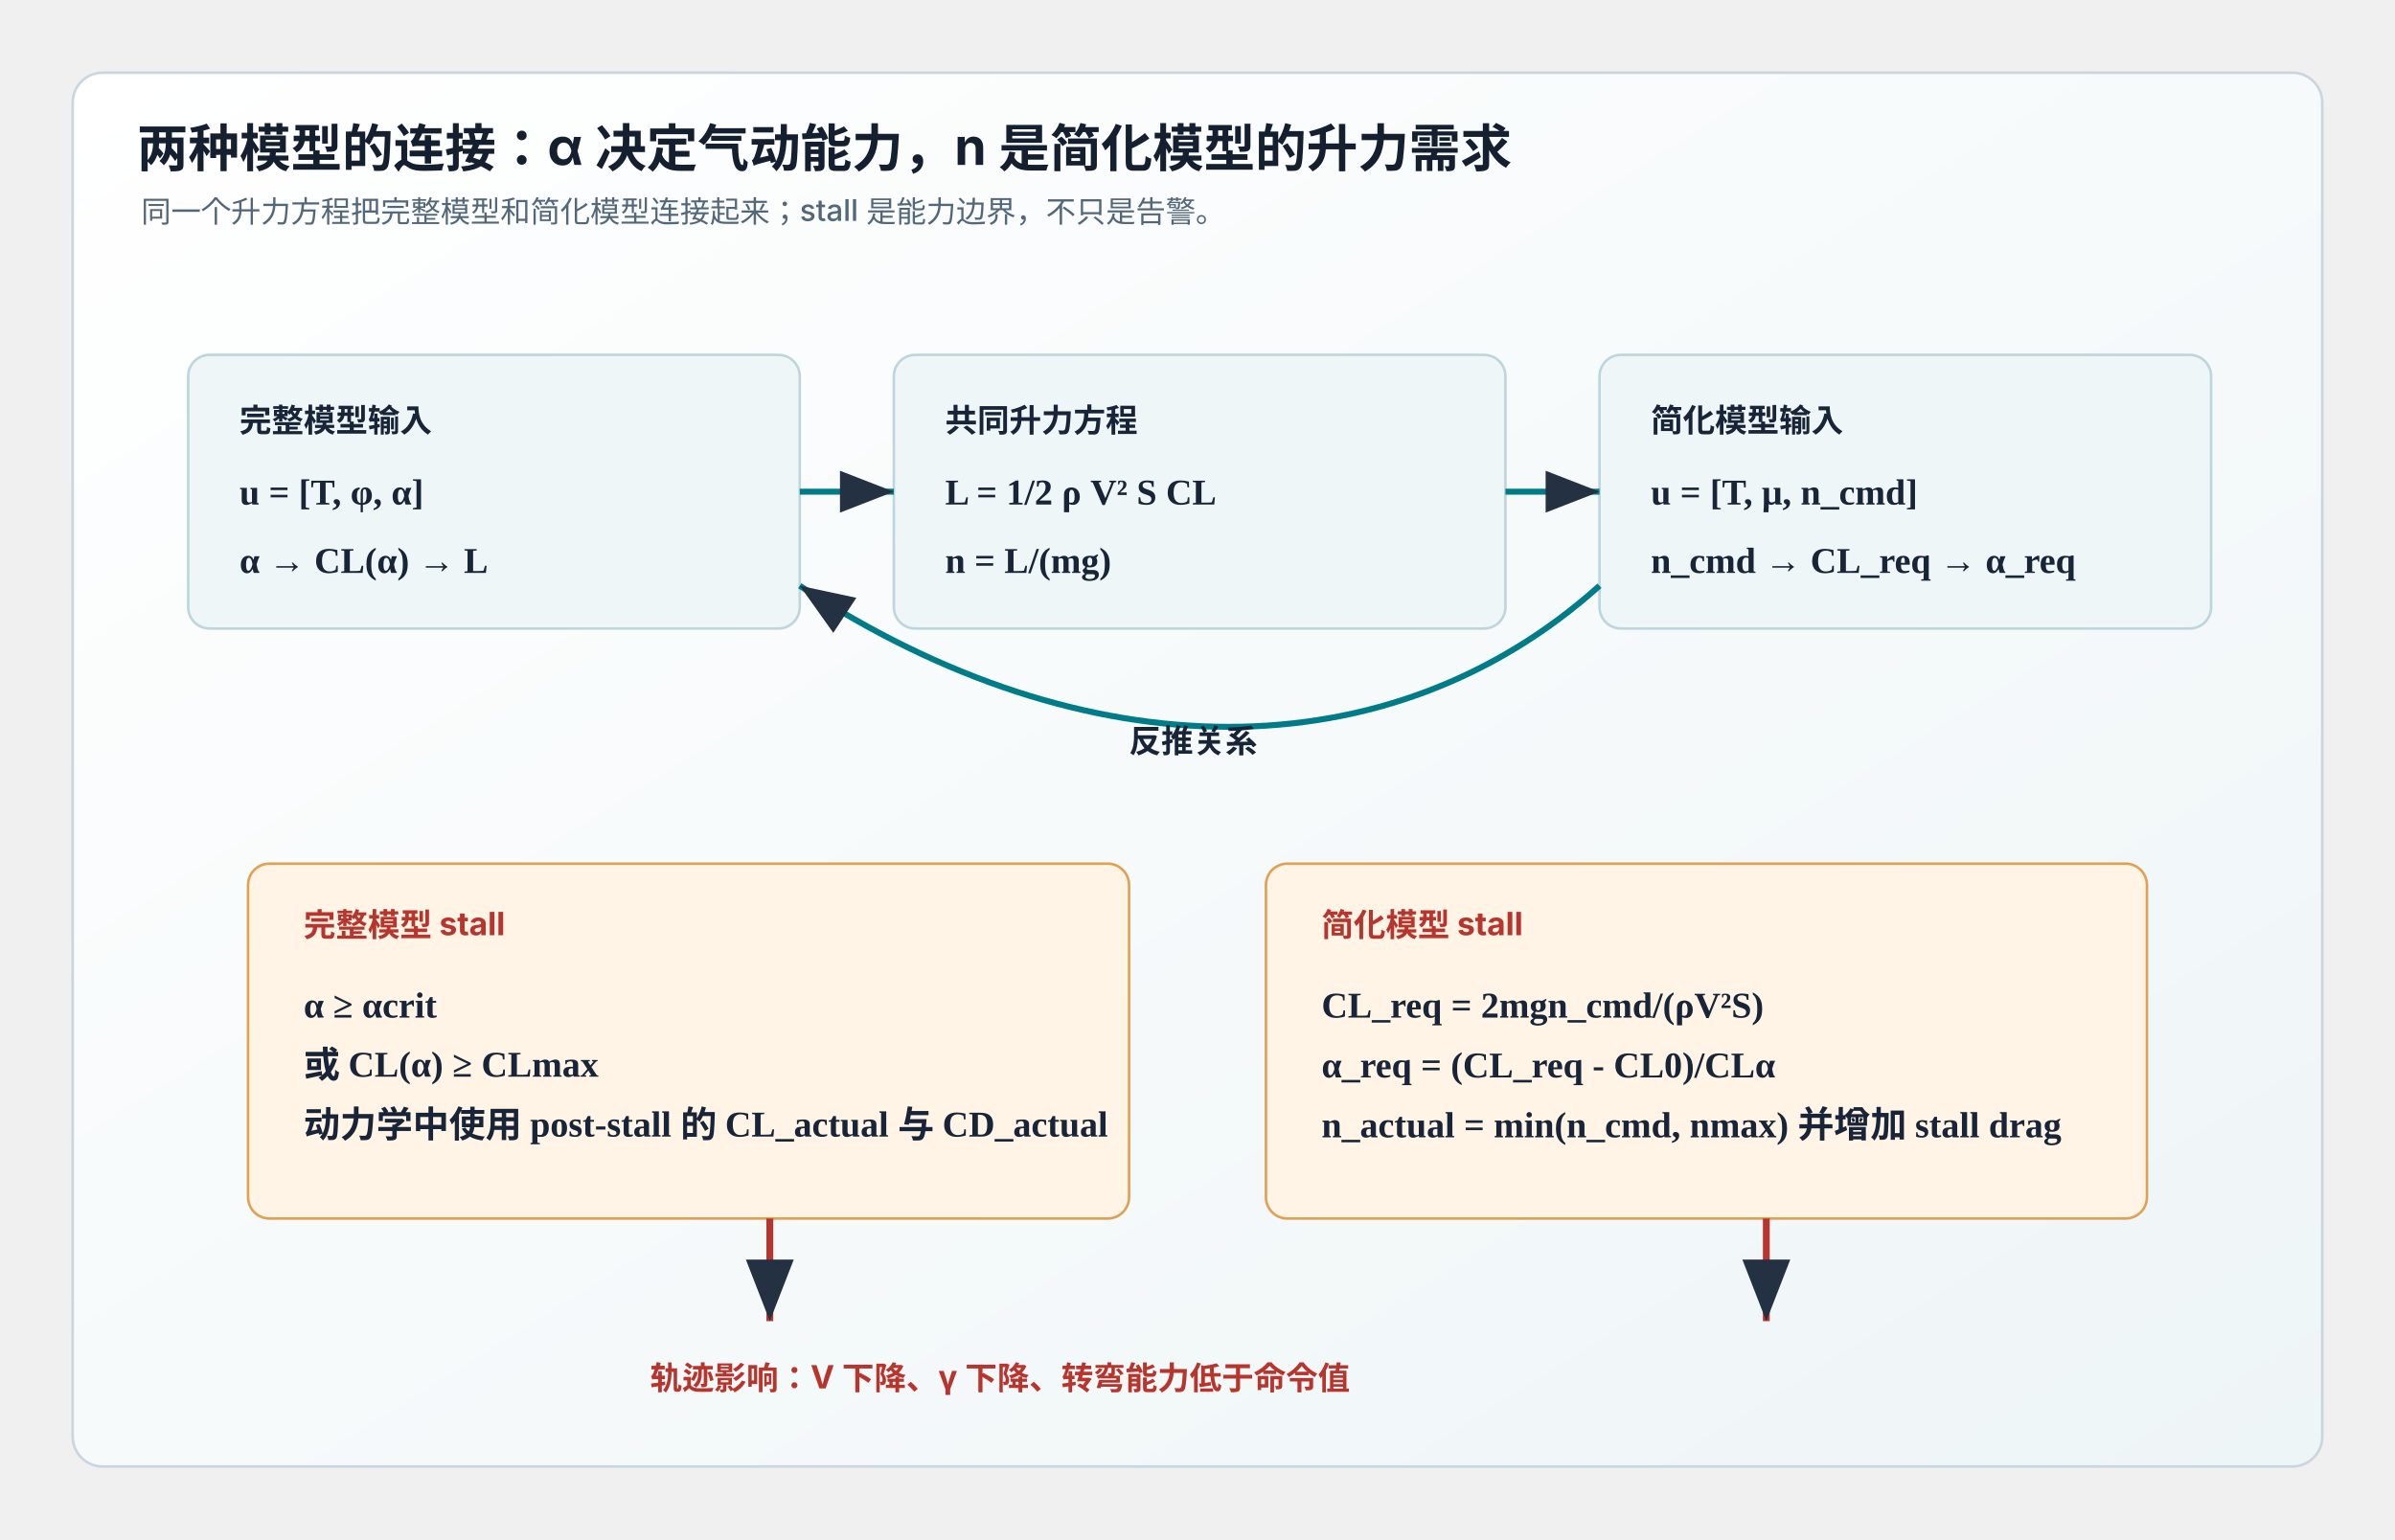
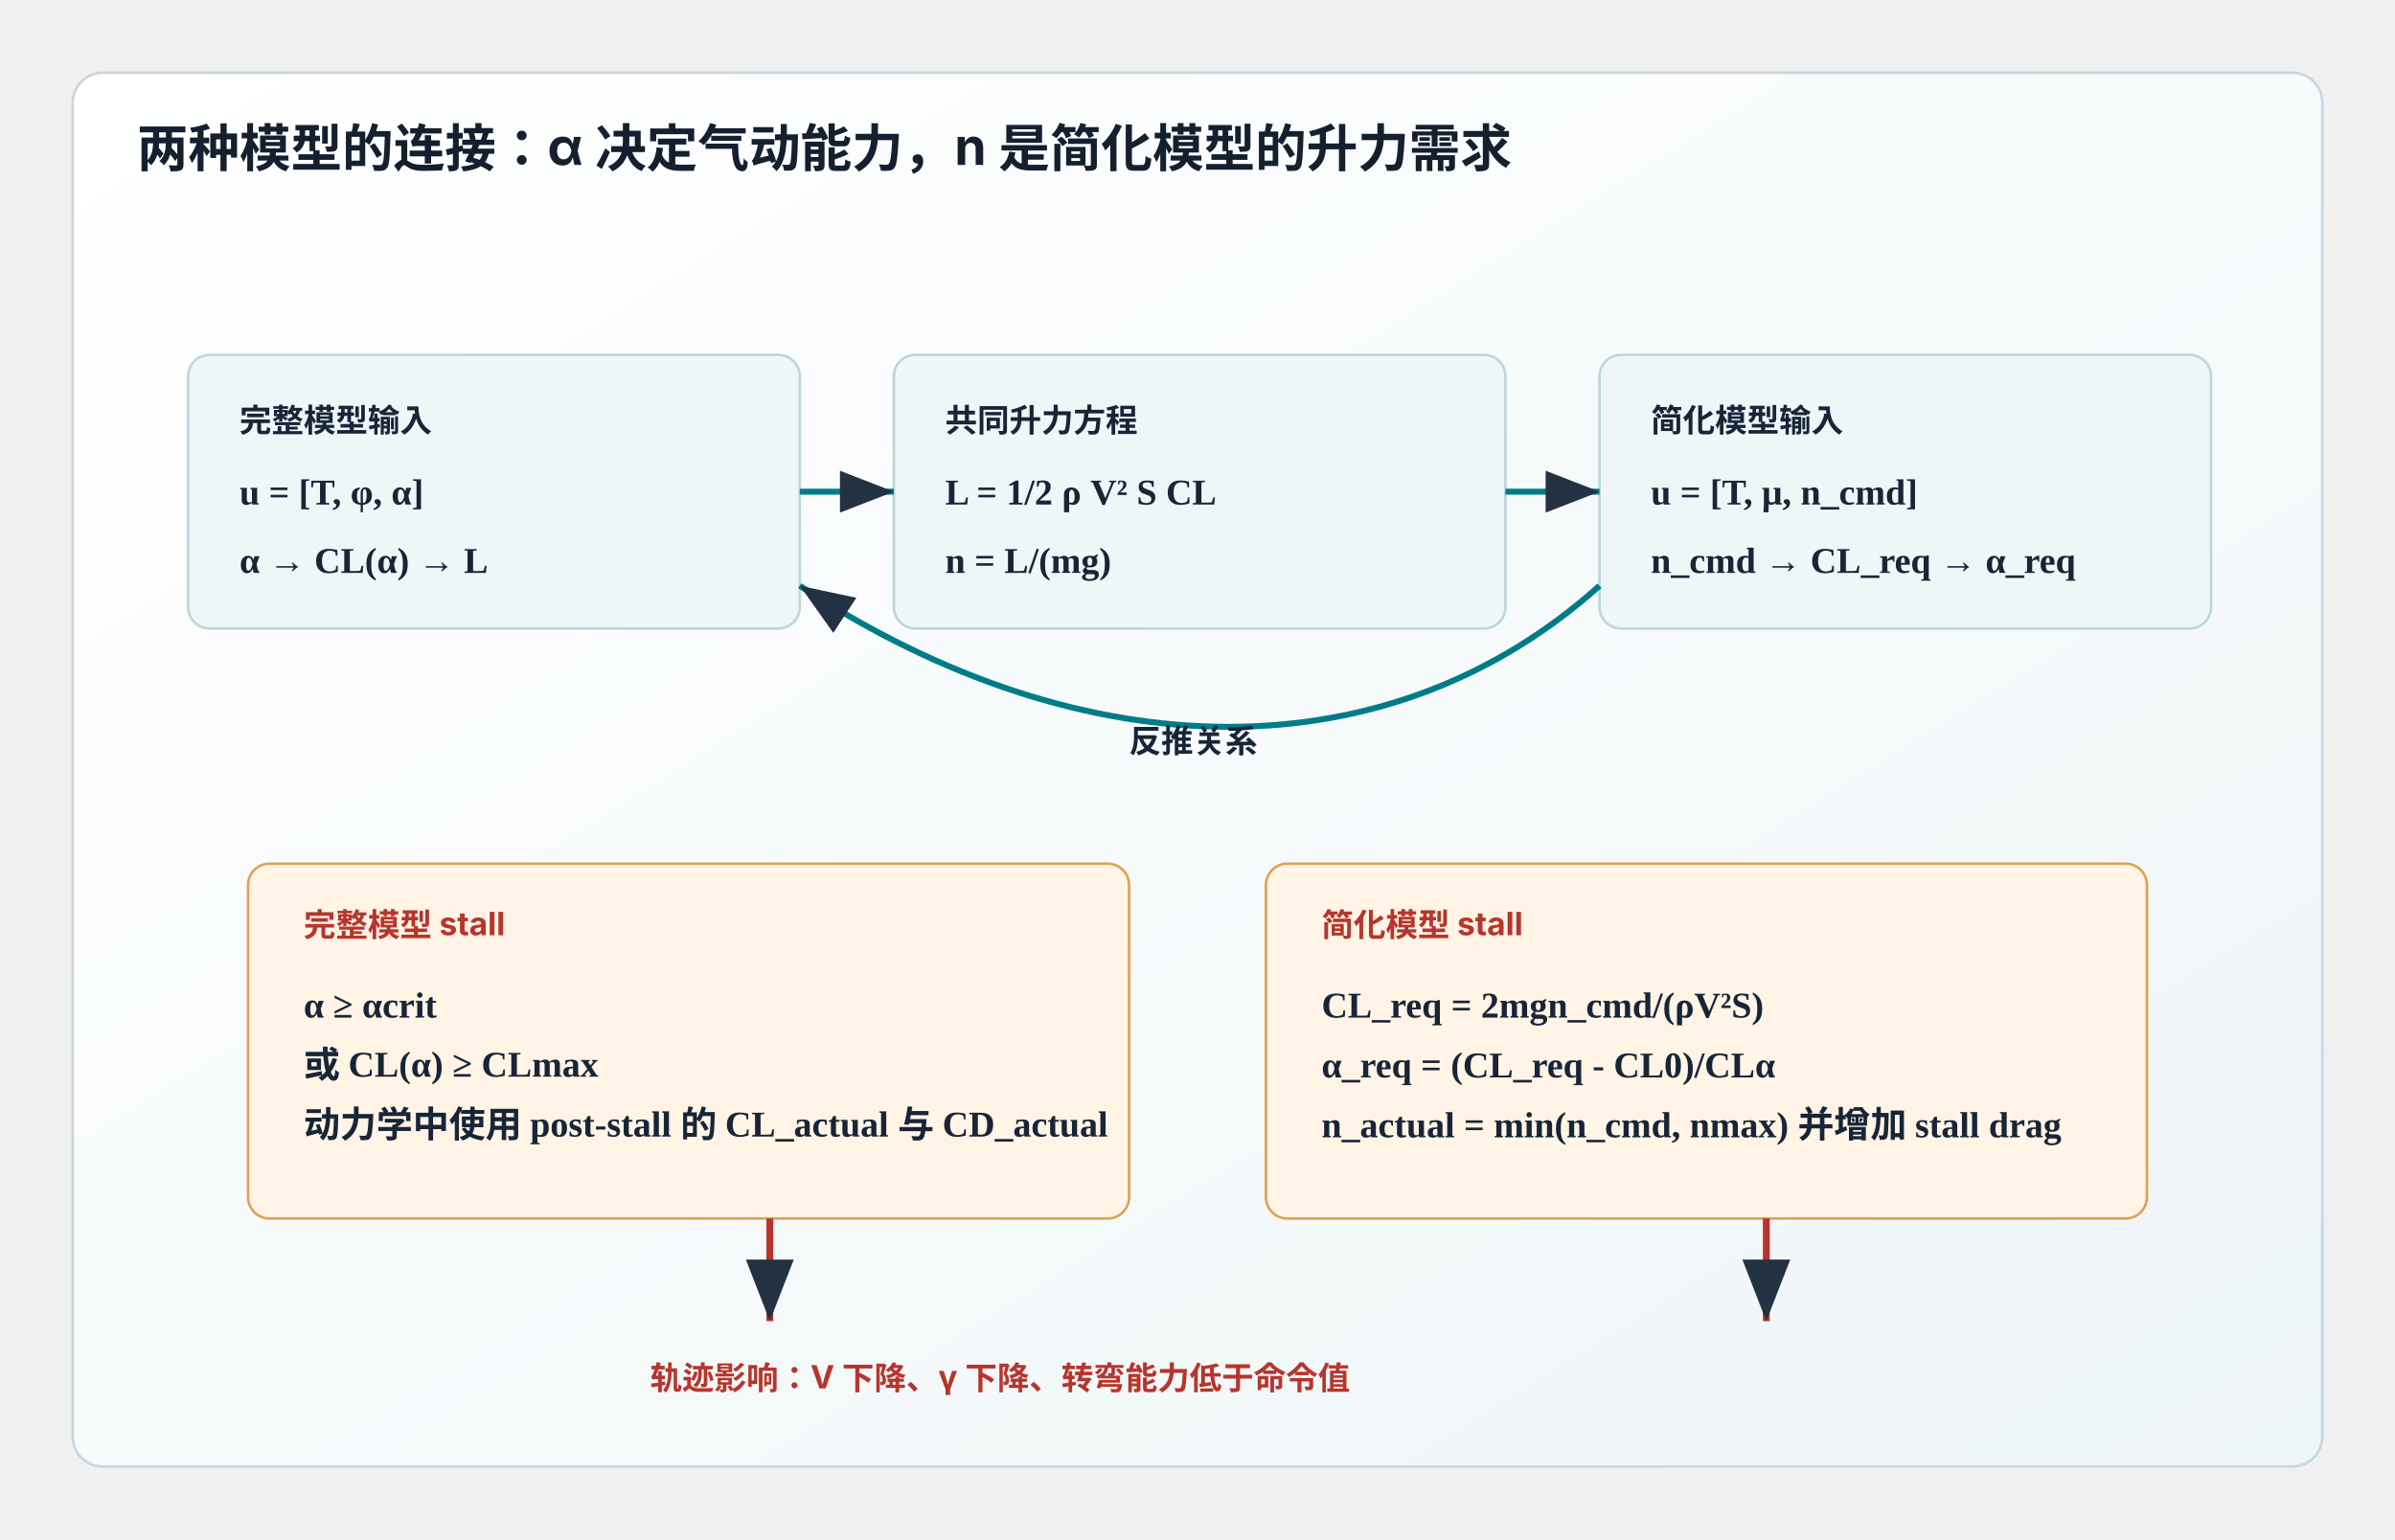
<svg xmlns="http://www.w3.org/2000/svg" width="1120" height="720" viewBox="0 0 1120 720" role="img" aria-labelledby="title">
  <defs>
    <marker id="arrow" markerWidth="12" markerHeight="12" refX="9" refY="3.5" orient="auto" markerUnits="strokeWidth">
      <path d="M0,0 L9,3.5 L0,7 Z" fill="#233143" />
    </marker>
    <linearGradient id="panel" x1="0" x2="1" y1="0" y2="1">
      <stop offset="0" stop-color="#ffffff" />
      <stop offset="1" stop-color="#eef5f7" />
    </linearGradient>
  </defs>
  <style>
    svg { background: #f6f8fb; }
    .panel { fill: url(#panel); stroke: #c9d5df; stroke-width: 1.2; rx: 14; }
    .soft { fill: #eef6f8; stroke: #bdd6dc; stroke-width: 1.2; rx: 10; }
    .warnbox { fill: #fff4e5; stroke: #e1a154; stroke-width: 1.2; rx: 10; }
    .aircraft { fill: #233143; stroke: #ffffff; stroke-width: 2.2; }
    .wing { fill: #67809a; opacity: .95; }
    .horizon { stroke: #9fb0bf; stroke-width: 2; stroke-dasharray: 7 7; }
    .path { stroke: #007c89; stroke-width: 4; fill: none; }
    .axis { stroke: #233143; stroke-width: 2.4; fill: none; }
    .force { stroke: #b65b13; stroke-width: 4; fill: none; }
    .lift { stroke: #2f62b7; stroke-width: 4; fill: none; }
    .drag { stroke: #8f3f71; stroke-width: 4; fill: none; }
    .weight { stroke: #58687a; stroke-width: 4; fill: none; }
    .component { stroke: #7b8b9b; stroke-width: 2.4; stroke-dasharray: 6 5; fill: none; }
    .alpha { stroke: #bf4b34; stroke-width: 3; fill: none; }
    .bank { stroke: #6f48a8; stroke-width: 3; fill: none; }
    .flow { stroke: #007c89; stroke-width: 2.8; fill: none; }
    .danger { stroke: #b7352d; stroke-width: 3.2; fill: none; }
    .dot { fill: #007c89; stroke: #ffffff; stroke-width: 2; }
    .title { fill: #14202f; font: 700 24px -apple-system, BlinkMacSystemFont, "Segoe UI", sans-serif; }
    .subtitle { fill: #52677a; font: 500 14px -apple-system, BlinkMacSystemFont, "Segoe UI", sans-serif; }
    .label { fill: #182538; font: 650 15px -apple-system, BlinkMacSystemFont, "Segoe UI", sans-serif; }
    .small { fill: #52677a; font: 500 13px -apple-system, BlinkMacSystemFont, "Segoe UI", sans-serif; }
    .formula { fill: #182538; font: 600 17px "Times New Roman", serif; }
    .mono { fill: #233143; font: 600 13px ui-monospace, SFMono-Regular, Menlo, Consolas, monospace; }
    .orange { fill: #9a4c10; font: 700 15px -apple-system, BlinkMacSystemFont, "Segoe UI", sans-serif; }
    .blue { fill: #2f62b7; font: 700 15px -apple-system, BlinkMacSystemFont, "Segoe UI", sans-serif; }
    .violet { fill: #7b3f93; font: 700 15px -apple-system, BlinkMacSystemFont, "Segoe UI", sans-serif; }
    .red { fill: #b7352d; font: 700 15px -apple-system, BlinkMacSystemFont, "Segoe UI", sans-serif; }
  </style>
  <rect class="panel" x="34.0" y="34.0" width="1052.0" height="652.0" />
  <text class="title" x="64.0" y="78.0">两种模型的连接：α 决定气动能力，n 是简化模型的升力需求</text>
-   <text class="subtitle" x="66.0" y="104.0">同一个升力方程把完整模型和简化模型连接起来；stall 是能力边界，不只是告警。</text>
  <rect class="soft" x="88.0" y="166.0" width="286.0" height="128.0" />
  <text class="label" x="112.0" y="202.0">完整模型输入</text>
  <text class="formula" x="112.0" y="236.0">u = [T, φ, α]</text>
  <text class="formula" x="112.0" y="268.0">α → CL(α) → L</text>
  <rect class="soft" x="418.0" y="166.0" width="286.0" height="128.0" />
  <text class="label" x="442.0" y="202.0">共同升力方程</text>
  <text class="formula" x="442.0" y="236.0">L = 1/2 ρ V² S CL</text>
  <text class="formula" x="442.0" y="268.0">n = L/(mg)</text>
  <rect class="soft" x="748.0" y="166.0" width="286.0" height="128.0" />
  <text class="label" x="772.0" y="202.0">简化模型输入</text>
  <text class="formula" x="772.0" y="236.0">u = [T, μ, n_cmd]</text>
  <text class="formula" x="772.0" y="268.0">n_cmd → CL_req → α_req</text>
  <line class="flow" x1="374.0" y1="230.0" x2="418.0" y2="230.0" marker-end="url(#arrow)" />
  <line class="flow" x1="704.0" y1="230.0" x2="748.0" y2="230.0" marker-end="url(#arrow)" />
  <path class="flow" d="M748,274 C650,362 508,362 374,274" marker-end="url(#arrow)" />
  <text class="label" x="528.0" y="352.0">反推关系</text>
  <rect class="warnbox" x="116.0" y="404.0" width="412.0" height="166.0" />
  <text class="red" x="142.0" y="438.0">完整模型 stall</text>
  <text class="formula" x="142.0" y="476.0">
    <tspan x="142.0" dy="0">α ≥ αcrit</tspan>
    <tspan x="142.0" dy="28">或 CL(α) ≥ CLmax</tspan>
    <tspan x="142.0" dy="28">动力学中使用 post-stall 的 CL_actual 与 CD_actual</tspan>
  </text>
  <rect class="warnbox" x="592.0" y="404.0" width="412.0" height="166.0" />
  <text class="red" x="618.0" y="438.0">简化模型 stall</text>
  <text class="formula" x="618.0" y="476.0">
    <tspan x="618.0" dy="0">CL_req = 2mgn_cmd/(ρV²S)</tspan>
    <tspan x="618.0" dy="28">α_req = (CL_req - CL0)/CLα</tspan>
    <tspan x="618.0" dy="28">n_actual = min(n_cmd, nmax) 并增加 stall drag</tspan>
  </text>
  <line class="danger" x1="360.0" y1="570.0" x2="360.0" y2="618.0" marker-end="url(#arrow)" />
  <line class="danger" x1="826.0" y1="570.0" x2="826.0" y2="618.0" marker-end="url(#arrow)" />
  <text class="red" x="304.0" y="650.0">轨迹影响：V 下降、γ 下降、转弯能力低于命令值</text>
</svg>
